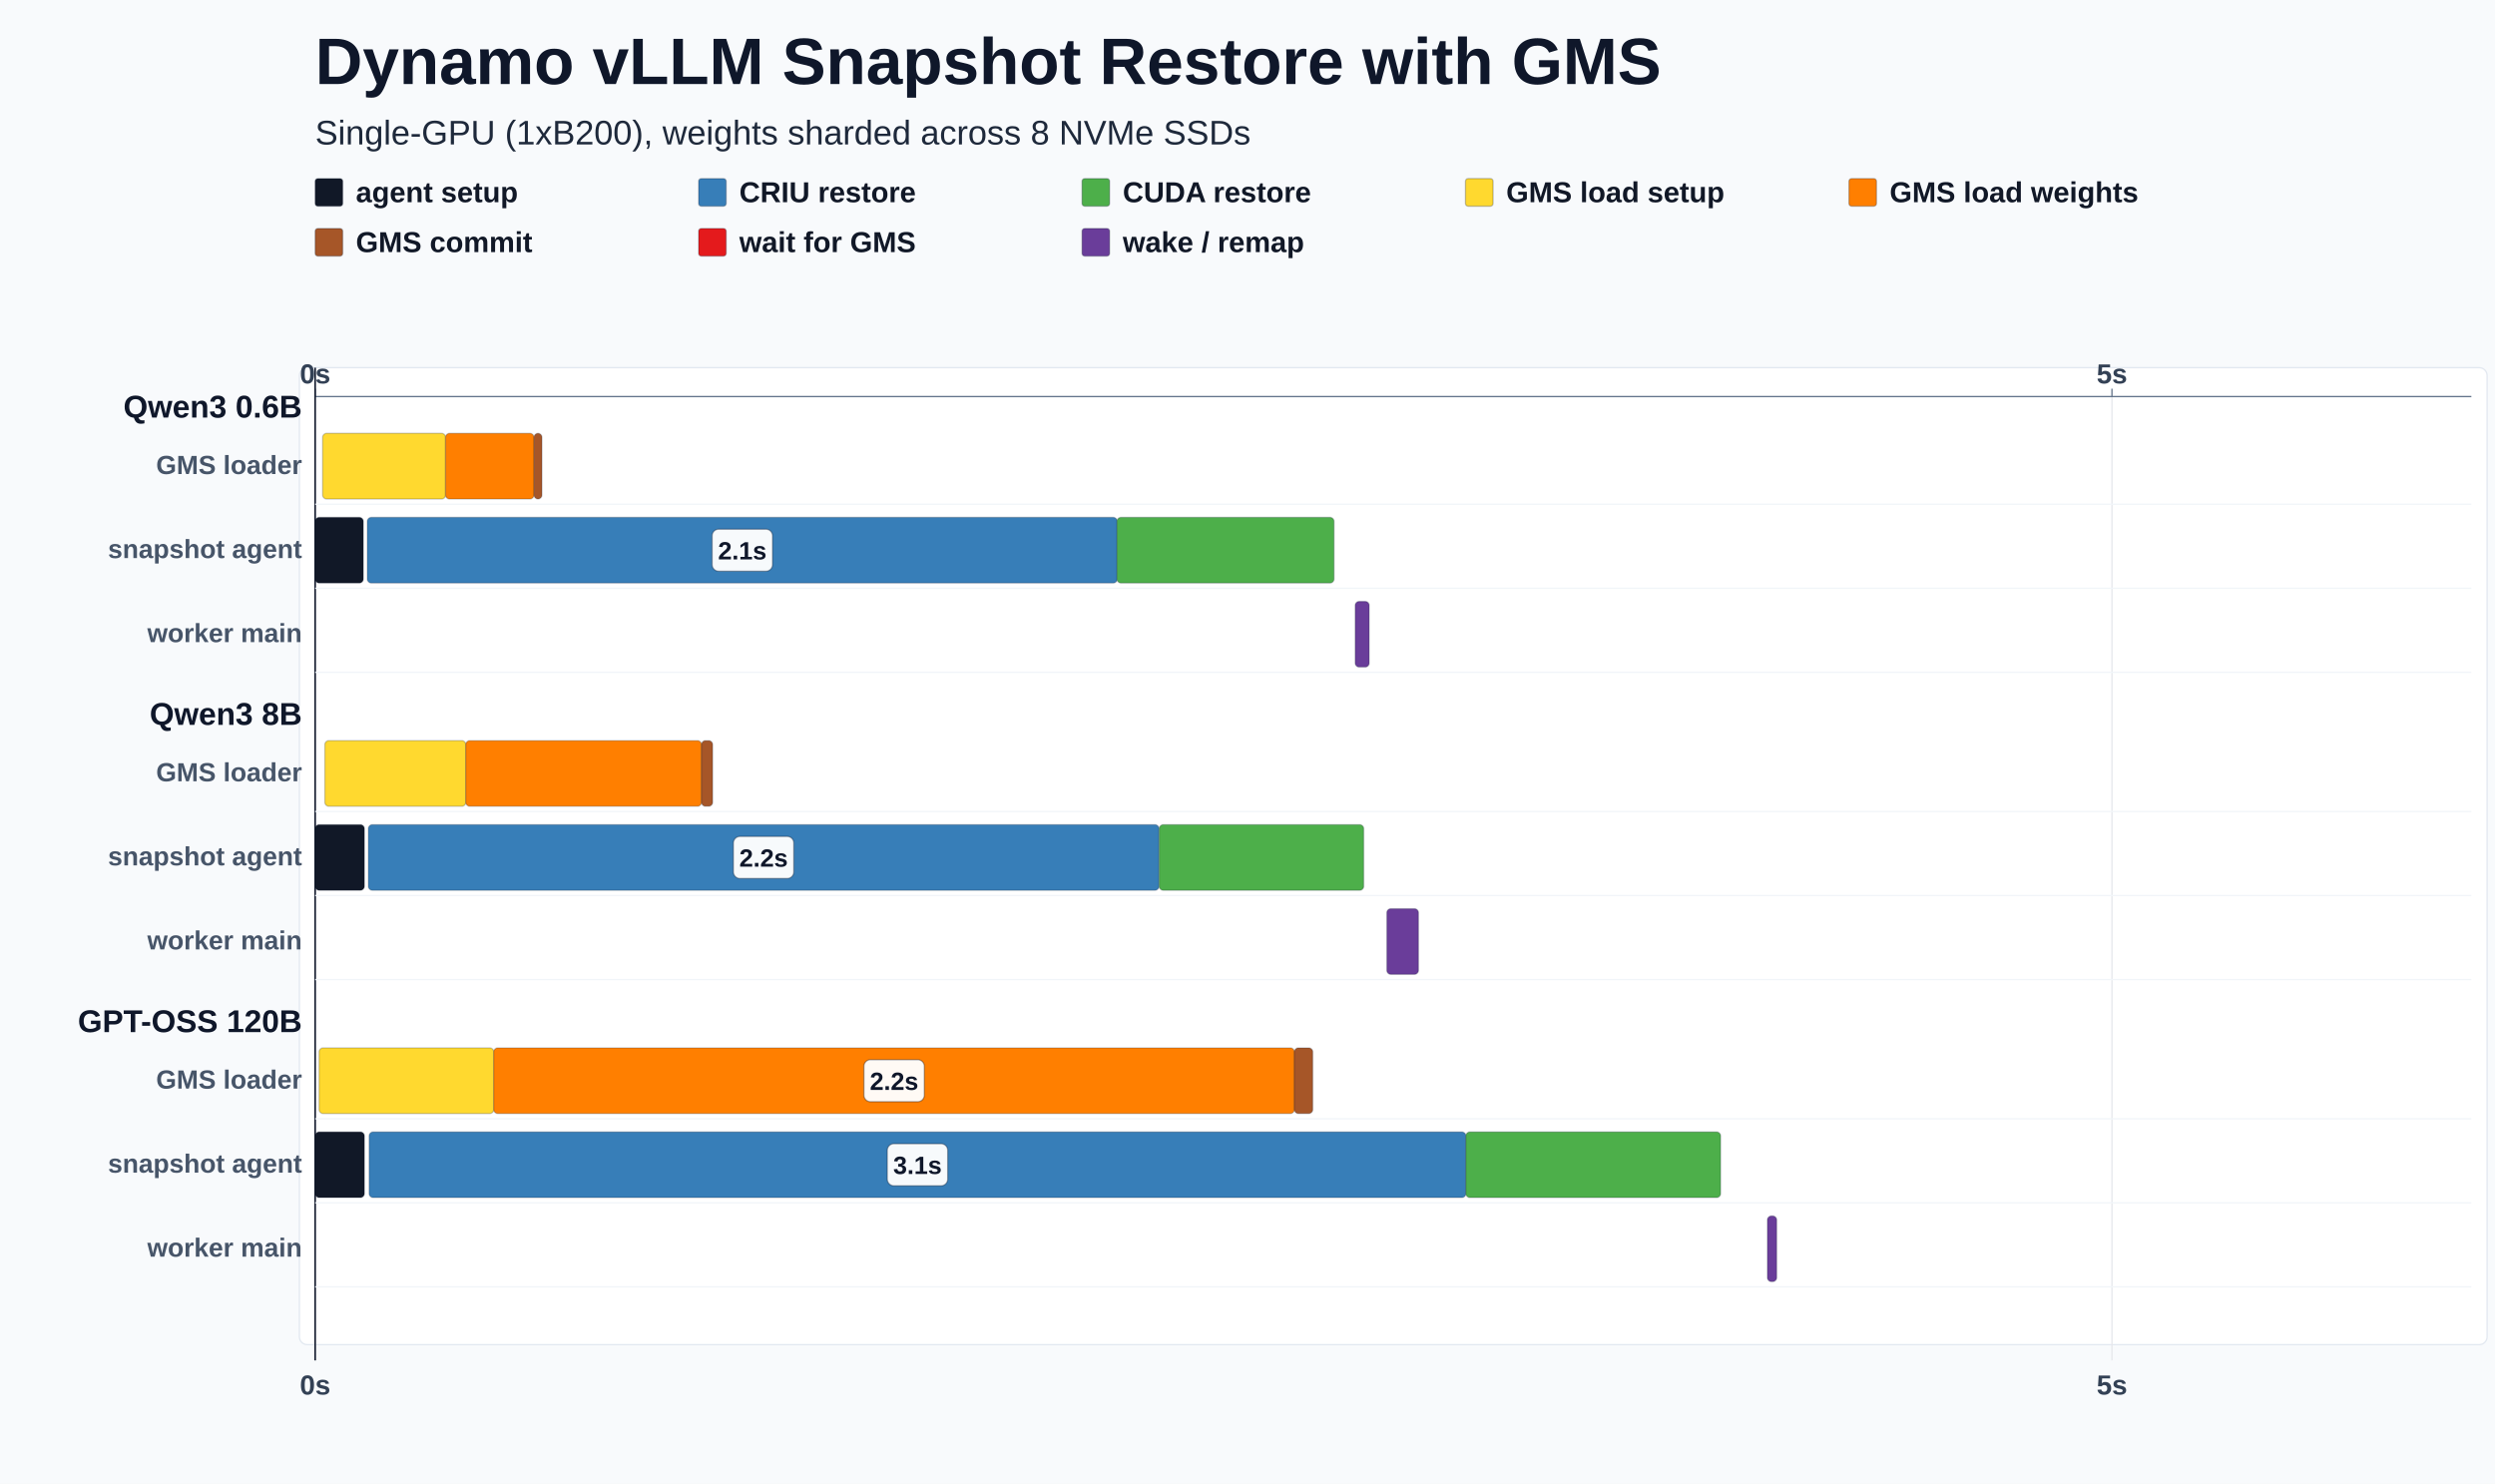
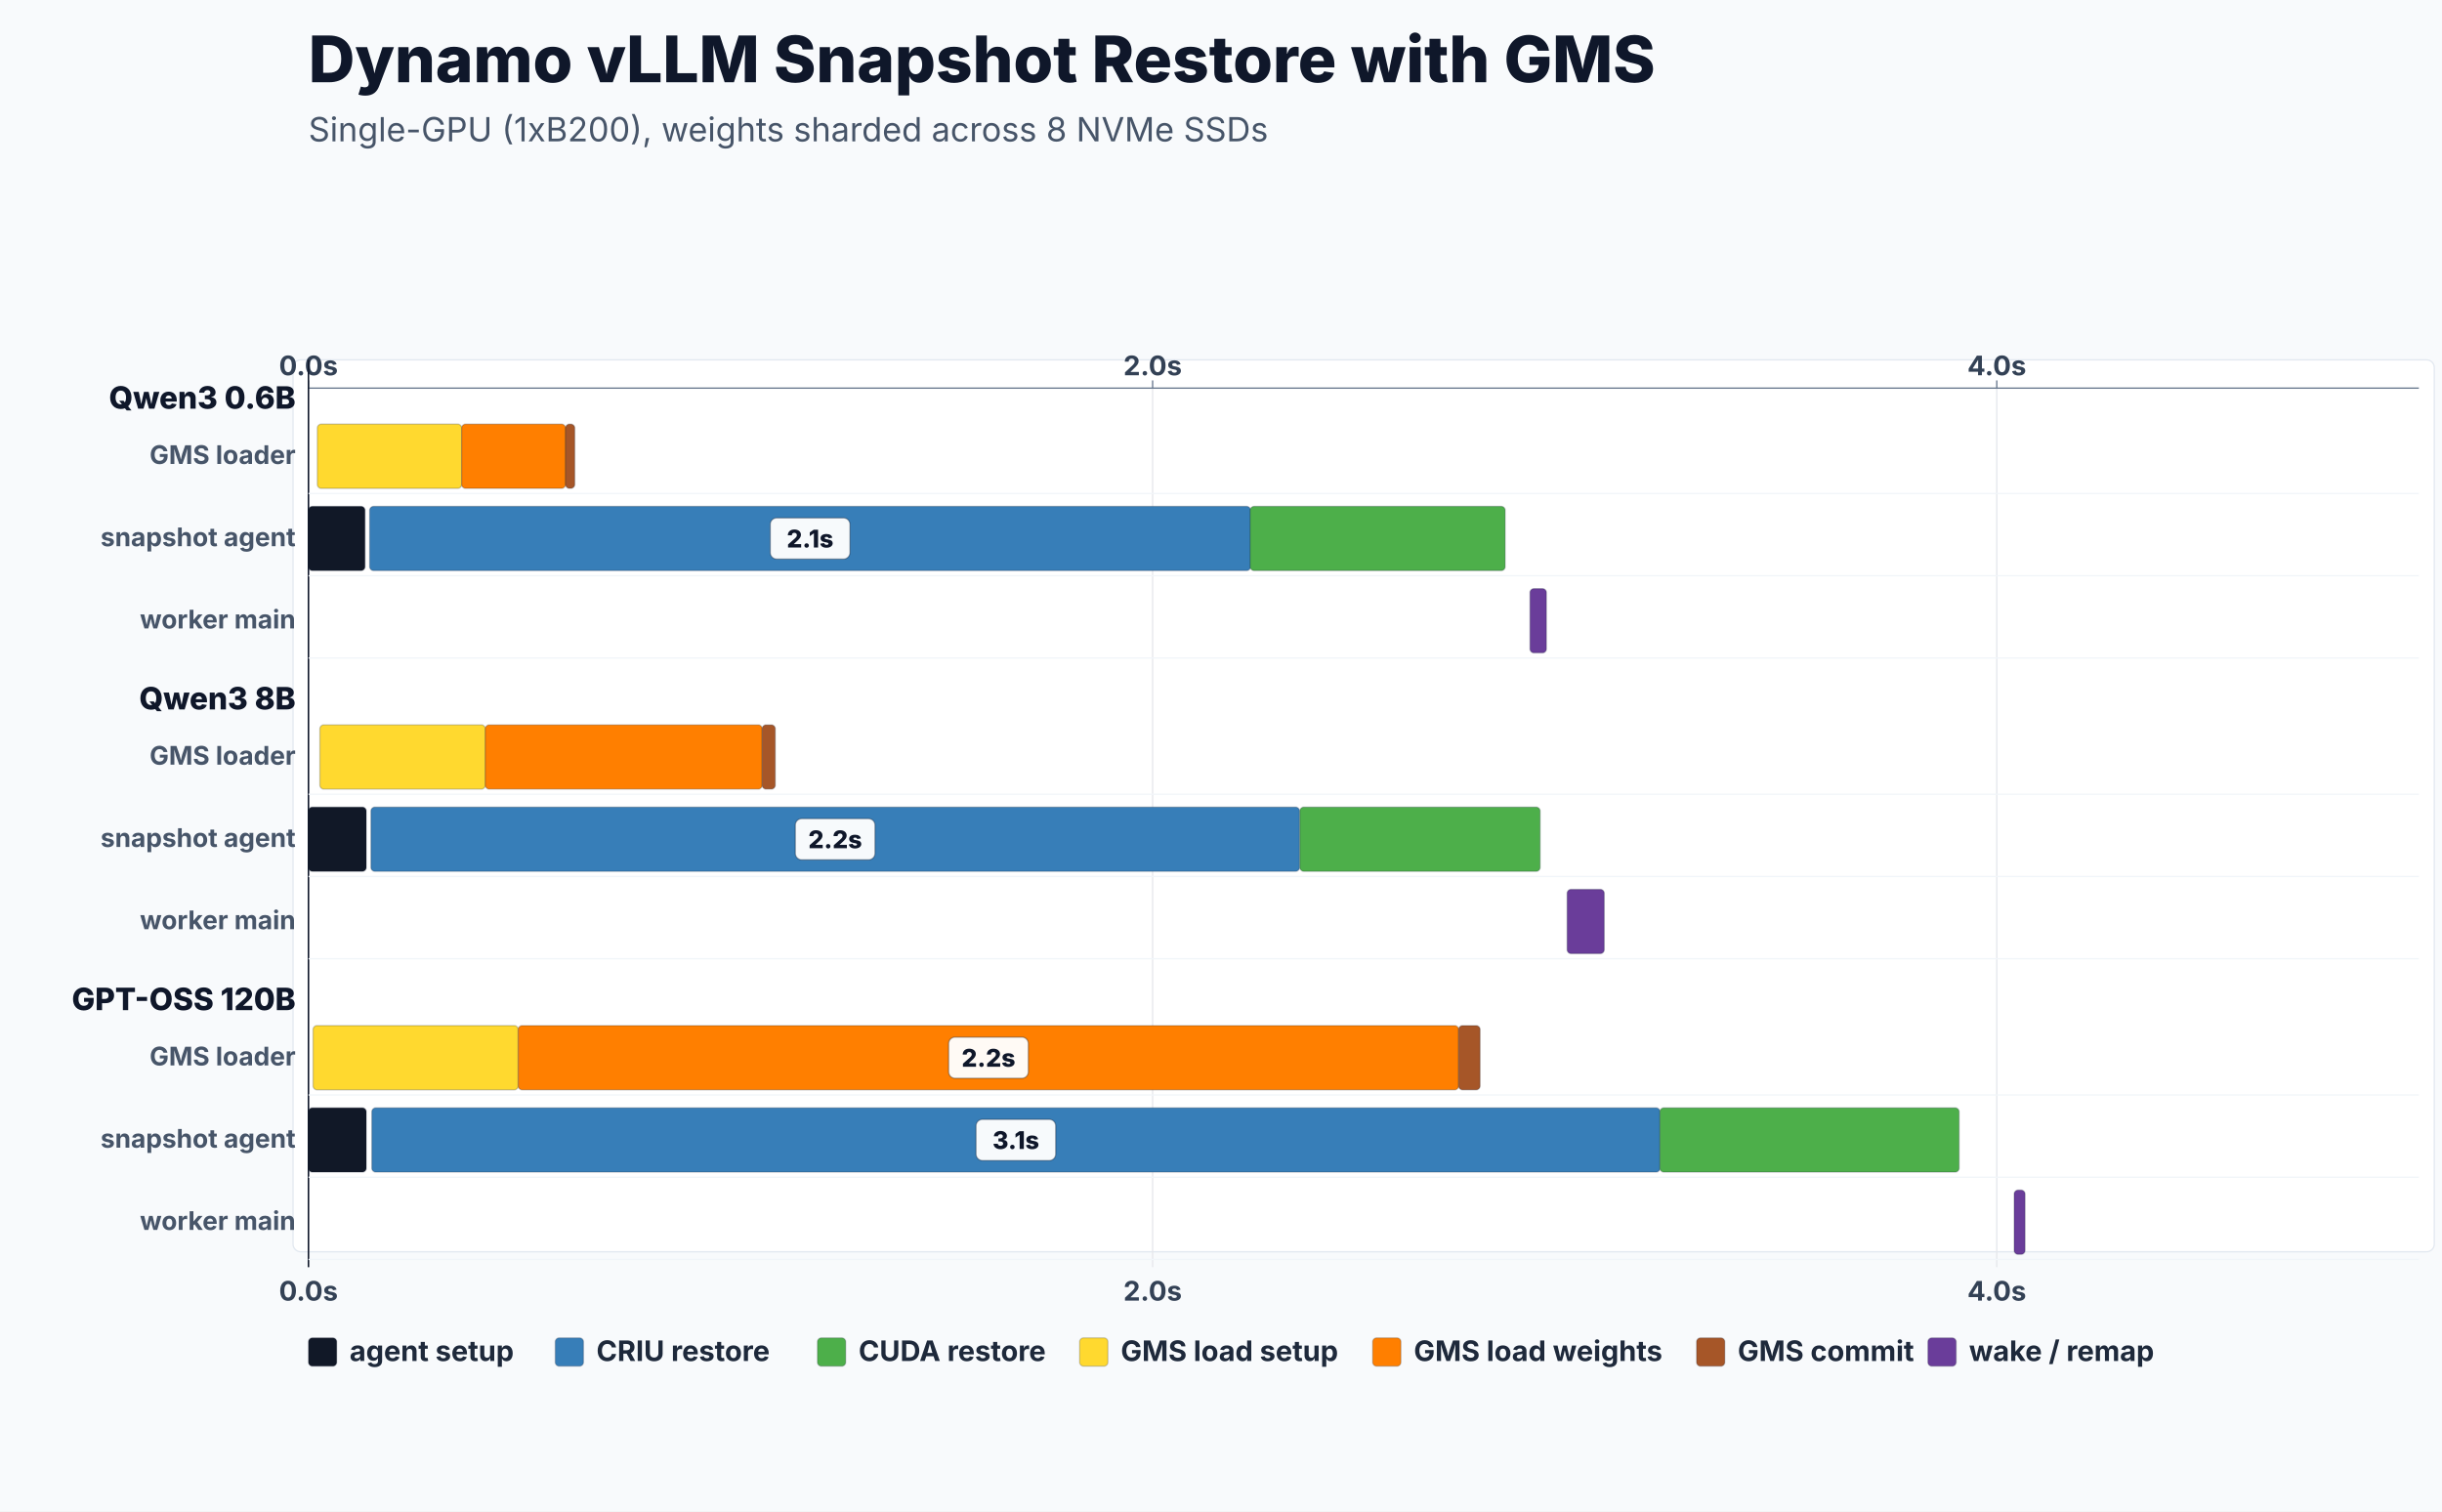
- <svg xmlns="http://www.w3.org/2000/svg" width="1900" height="1130" viewBox="0 0 1900 1130" style="background:#f8fafc;color-scheme:light">
+ <svg xmlns="http://www.w3.org/2000/svg" width="1900" height="1176" viewBox="0 0 1900 1176" style="background:#f8fafc;color-scheme:light">
  <style>
-       text { font-family: Arial, Helvetica, sans-serif; fill: #0f172a; }
-       .title { font-size: 50px; font-weight: 800; }
-       .subtitle { font-size: 26px; font-weight: 500; fill: #1e293b; }
-       .model-label { font-size: 24px; font-weight: 800; }
-       .lane-label { font-size: 20px; font-weight: 700; fill: #475569; }
-       .axis-label { font-size: 21px; font-weight: 700; fill: #334155; }
-       .legend-label { font-size: 22px; font-weight: 700; fill: #111827; }
-       .bar-label { font-size: 19px; font-weight: 800; fill: #0f172a; }
-     </style>
+   text { font-family: Inter, Arial, Helvetica, sans-serif; letter-spacing: 0; fill: #0F172A; }
+   .title { font-size: 50px; font-weight: 800; }
+   .subtitle { font-size: 26px; fill: #475569; }
+   .axis, .axis-label { font-size: 21px; font-weight: 700; fill: #334155; }
+   .model, .model-label { font-size: 24px; font-weight: 800; fill: #0F172A; }
+   .lane-label { font-size: 20px; font-weight: 700; fill: #475569; }
+   .legend, .legend-label { font-size: 22px; font-weight: 700; fill: #1E293B; }
+   .bar-label { font-size: 19px; font-weight: 800; fill: #0F172A; }
+ </style>
  <rect width="100%" height="100%" fill="#f8fafc" />
-   <rect x="228" y="280" width="1666" height="744" rx="6" fill="#ffffff" stroke="#e2e8f0" />
+   <rect x="228" y="280" width="1666" height="694" rx="6" fill="#ffffff" stroke="#e2e8f0" />
  <text class="title" x="240" y="64">Dynamo vLLM Snapshot Restore with GMS</text>
  <text class="subtitle" x="240" y="110">Single-GPU (1xB200), weights sharded across 8 NVMe SSDs</text>
-   <line x1="240.0" y1="302" x2="240.0" y2="1036" stroke="#e5e7eb" />
+   <line x1="240.0" y1="302" x2="240.0" y2="986" stroke="#e5e7eb" />
  <line x1="240.0" y1="296" x2="240.0" y2="302" stroke="#64748b" />
-   <text class="axis-label" x="240.0" y="292" text-anchor="middle">0s</text>
-   <text class="axis-label" x="240.0" y="1062" text-anchor="middle">0s</text>
-   <line x1="1608.3" y1="302" x2="1608.3" y2="1036" stroke="#e5e7eb" />
-   <line x1="1608.3" y1="296" x2="1608.3" y2="302" stroke="#64748b" />
-   <text class="axis-label" x="1608.3" y="292" text-anchor="middle">5s</text>
-   <text class="axis-label" x="1608.3" y="1062" text-anchor="middle">5s</text>
+   <text class="axis-label" x="240.0" y="292" text-anchor="middle">0.0s</text>
+   <text class="axis-label" x="240.0" y="1012" text-anchor="middle">0.0s</text>
+   <line x1="896.8" y1="302" x2="896.8" y2="986" stroke="#e5e7eb" />
+   <line x1="896.8" y1="296" x2="896.8" y2="302" stroke="#64748b" />
+   <text class="axis-label" x="896.8" y="292" text-anchor="middle">2.0s</text>
+   <text class="axis-label" x="896.8" y="1012" text-anchor="middle">2.0s</text>
+   <line x1="1553.6" y1="302" x2="1553.6" y2="986" stroke="#e5e7eb" />
+   <line x1="1553.6" y1="296" x2="1553.6" y2="302" stroke="#64748b" />
+   <text class="axis-label" x="1553.6" y="292" text-anchor="middle">4.0s</text>
+   <text class="axis-label" x="1553.6" y="1012" text-anchor="middle">4.0s</text>
  <line x1="240" y1="302" x2="1882" y2="302" stroke="#64748b" stroke-width="1" />
-   <line x1="240.0" y1="280" x2="240.0" y2="1036" stroke="#0f172a" stroke-width="1.2" />
-   <text class="model-label" x="230" y="318.0" text-anchor="end">Qwen3 0.6B</text>
+   <line x1="240" y1="280" x2="240" y2="986" stroke="#0f172a" stroke-width="1.2" />
+   <text class="model-label" x="230" y="318" text-anchor="end">Qwen3 0.6B</text>
  <text class="lane-label" x="230" y="361" text-anchor="end">GMS loader</text>
  <line x1="240" y1="384" x2="1882" y2="384" stroke="#f1f5f9" />
+   <rect x="246.9" y="330" width="112.3" height="50" rx="3" fill="#ffd92f" stroke="#0f172a" stroke-opacity="0.22" stroke-width="1">
+ </rect>
+   <rect x="359.2" y="330" width="80.8" height="50" rx="3" fill="#ff7f00" stroke="#0f172a" stroke-opacity="0.22" stroke-width="1">
+ </rect>
+   <rect x="440.0" y="330" width="7.2" height="50" rx="3" fill="#a65628" stroke="#0f172a" stroke-opacity="0.22" stroke-width="1">
+ </rect>
  <text class="lane-label" x="230" y="425" text-anchor="end">snapshot agent</text>
  <line x1="240" y1="448" x2="1882" y2="448" stroke="#f1f5f9" />
+   <rect x="240.0" y="394" width="44.0" height="50" rx="3" fill="#111827" stroke="#0f172a" stroke-opacity="0.22" stroke-width="1">
+ </rect>
+   <rect x="287.6" y="394" width="685.4" height="50" rx="3" fill="#377eb8" stroke="#0f172a" stroke-opacity="0.22" stroke-width="1">
+ </rect>
+   <rect x="599.3" y="403.0" width="62.0" height="32" rx="5" fill="#FFFFFF" fill-opacity="0.96" stroke="#0F172A" stroke-opacity="0.35" />
+   <text x="630.3" y="426.0" class="bar-label" text-anchor="middle">2.1s</text>
+   <rect x="972.7" y="394" width="198.4" height="50" rx="3" fill="#4daf4a" stroke="#0f172a" stroke-opacity="0.22" stroke-width="1">
+ </rect>
  <text class="lane-label" x="230" y="489" text-anchor="end">worker main</text>
  <line x1="240" y1="512" x2="1882" y2="512" stroke="#f1f5f9" />
-   <rect x="240.0" y="394" width="36.7" height="50" rx="3" fill="#111827" stroke="#0f172a" stroke-opacity="0.22" stroke-width="1">
+   <rect x="1190.4" y="458" width="12.8" height="50" rx="3" fill="#6a3d9a" stroke="#0f172a" stroke-opacity="0.22" stroke-width="1">
</rect>
-   <rect x="279.7" y="394" width="571.1" height="50" rx="3" fill="#377eb8" stroke="#0f172a" stroke-opacity="0.22" stroke-width="1">
- </rect>
-   <rect x="542.3" y="403.0" width="46.0" height="32" rx="5" fill="#ffffff" fill-opacity="0.96" stroke="#0f172a" stroke-opacity="0.35" />
-   <text class="bar-label" x="565.3" y="426.0" text-anchor="middle">2.1s</text>
-   <rect x="850.6" y="394" width="165.3" height="50" rx="3" fill="#4daf4a" stroke="#0f172a" stroke-opacity="0.22" stroke-width="1">
- </rect>
-   <rect x="245.7" y="330" width="93.6" height="50" rx="3" fill="#ffd92f" stroke="#0f172a" stroke-opacity="0.22" stroke-width="1">
- </rect>
-   <rect x="339.3" y="330" width="67.3" height="50" rx="3" fill="#ff7f00" stroke="#0f172a" stroke-opacity="0.22" stroke-width="1">
- </rect>
-   <rect x="406.7" y="330" width="6.0" height="50" rx="3" fill="#a65628" stroke="#0f172a" stroke-opacity="0.22" stroke-width="1">
- </rect>
-   <rect x="1032.0" y="458" width="10.7" height="50" rx="3" fill="#6a3d9a" stroke="#0f172a" stroke-opacity="0.22" stroke-width="1">
- </rect>
-   <text class="model-label" x="230" y="552.0" text-anchor="end">Qwen3 8B</text>
+   <text class="model-label" x="230" y="552" text-anchor="end">Qwen3 8B</text>
  <text class="lane-label" x="230" y="595" text-anchor="end">GMS loader</text>
  <line x1="240" y1="618" x2="1882" y2="618" stroke="#f1f5f9" />
+   <rect x="248.9" y="564" width="128.7" height="50" rx="3" fill="#ffd92f" stroke="#0f172a" stroke-opacity="0.22" stroke-width="1">
+ </rect>
+   <rect x="377.6" y="564" width="215.4" height="50" rx="3" fill="#ff7f00" stroke="#0f172a" stroke-opacity="0.22" stroke-width="1">
+ </rect>
+   <rect x="593.0" y="564" width="10.2" height="50" rx="3" fill="#a65628" stroke="#0f172a" stroke-opacity="0.22" stroke-width="1">
+ </rect>
  <text class="lane-label" x="230" y="659" text-anchor="end">snapshot agent</text>
  <line x1="240" y1="682" x2="1882" y2="682" stroke="#f1f5f9" />
+   <rect x="240.0" y="628" width="45.0" height="50" rx="3" fill="#111827" stroke="#0f172a" stroke-opacity="0.22" stroke-width="1">
+ </rect>
+   <rect x="288.6" y="628" width="722.5" height="50" rx="3" fill="#377eb8" stroke="#0f172a" stroke-opacity="0.22" stroke-width="1">
+ </rect>
+   <rect x="618.8" y="637.0" width="62.0" height="32" rx="5" fill="#FFFFFF" fill-opacity="0.96" stroke="#0F172A" stroke-opacity="0.35" />
+   <text x="649.8" y="660.0" class="bar-label" text-anchor="middle">2.2s</text>
+   <rect x="1011.4" y="628" width="186.9" height="50" rx="3" fill="#4daf4a" stroke="#0f172a" stroke-opacity="0.22" stroke-width="1">
+ </rect>
  <text class="lane-label" x="230" y="723" text-anchor="end">worker main</text>
  <line x1="240" y1="746" x2="1882" y2="746" stroke="#f1f5f9" />
-   <rect x="240.0" y="628" width="37.5" height="50" rx="3" fill="#111827" stroke="#0f172a" stroke-opacity="0.22" stroke-width="1">
+   <rect x="1219.3" y="692" width="28.9" height="50" rx="3" fill="#6a3d9a" stroke="#0f172a" stroke-opacity="0.22" stroke-width="1">
</rect>
-   <rect x="280.5" y="628" width="602.1" height="50" rx="3" fill="#377eb8" stroke="#0f172a" stroke-opacity="0.22" stroke-width="1">
- </rect>
-   <rect x="558.5" y="637.0" width="46.0" height="32" rx="5" fill="#ffffff" fill-opacity="0.96" stroke="#0f172a" stroke-opacity="0.35" />
-   <text class="bar-label" x="581.5" y="660.0" text-anchor="middle">2.2s</text>
-   <rect x="882.8" y="628" width="155.7" height="50" rx="3" fill="#4daf4a" stroke="#0f172a" stroke-opacity="0.22" stroke-width="1">
- </rect>
-   <rect x="247.4" y="564" width="107.3" height="50" rx="3" fill="#ffd92f" stroke="#0f172a" stroke-opacity="0.22" stroke-width="1">
- </rect>
-   <rect x="354.7" y="564" width="179.5" height="50" rx="3" fill="#ff7f00" stroke="#0f172a" stroke-opacity="0.22" stroke-width="1">
- </rect>
-   <rect x="534.2" y="564" width="8.5" height="50" rx="3" fill="#a65628" stroke="#0f172a" stroke-opacity="0.22" stroke-width="1">
- </rect>
-   <rect x="1056.1" y="692" width="24.1" height="50" rx="3" fill="#6a3d9a" stroke="#0f172a" stroke-opacity="0.22" stroke-width="1">
- </rect>
-   <text class="model-label" x="230" y="786.0" text-anchor="end">GPT-OSS 120B</text>
+   <text class="model-label" x="230" y="786" text-anchor="end">GPT-OSS 120B</text>
  <text class="lane-label" x="230" y="829" text-anchor="end">GMS loader</text>
  <line x1="240" y1="852" x2="1882" y2="852" stroke="#f1f5f9" />
+   <rect x="243.6" y="798" width="159.6" height="50" rx="3" fill="#ffd92f" stroke="#0f172a" stroke-opacity="0.22" stroke-width="1">
+ </rect>
+   <rect x="403.2" y="798" width="731.7" height="50" rx="3" fill="#ff7f00" stroke="#0f172a" stroke-opacity="0.22" stroke-width="1">
+ </rect>
+   <rect x="738.1" y="807.0" width="62.0" height="32" rx="5" fill="#FFFFFF" fill-opacity="0.96" stroke="#0F172A" stroke-opacity="0.35" />
+   <text x="769.1" y="830.0" class="bar-label" text-anchor="middle">2.2s</text>
+   <rect x="1134.9" y="798" width="16.7" height="50" rx="3" fill="#a65628" stroke="#0f172a" stroke-opacity="0.22" stroke-width="1">
+ </rect>
  <text class="lane-label" x="230" y="893" text-anchor="end">snapshot agent</text>
  <line x1="240" y1="916" x2="1882" y2="916" stroke="#f1f5f9" />
+   <rect x="240.0" y="862" width="45.0" height="50" rx="3" fill="#111827" stroke="#0f172a" stroke-opacity="0.22" stroke-width="1">
+ </rect>
+   <rect x="289.3" y="862" width="1002.3" height="50" rx="3" fill="#377eb8" stroke="#0f172a" stroke-opacity="0.22" stroke-width="1">
+ </rect>
+   <rect x="759.4" y="871.0" width="62.0" height="32" rx="5" fill="#FFFFFF" fill-opacity="0.96" stroke="#0F172A" stroke-opacity="0.35" />
+   <text x="790.4" y="894.0" class="bar-label" text-anchor="middle">3.1s</text>
+   <rect x="1291.5" y="862" width="232.8" height="50" rx="3" fill="#4daf4a" stroke="#0f172a" stroke-opacity="0.22" stroke-width="1">
+ </rect>
  <text class="lane-label" x="230" y="957" text-anchor="end">worker main</text>
  <line x1="240" y1="980" x2="1882" y2="980" stroke="#f1f5f9" />
-   <rect x="240.0" y="862" width="37.5" height="50" rx="3" fill="#111827" stroke="#0f172a" stroke-opacity="0.22" stroke-width="1">
+   <rect x="1567.1" y="926" width="8.5" height="50" rx="3" fill="#6a3d9a" stroke="#0f172a" stroke-opacity="0.22" stroke-width="1">
</rect>
-   <rect x="281.1" y="862" width="835.2" height="50" rx="3" fill="#377eb8" stroke="#0f172a" stroke-opacity="0.22" stroke-width="1">
- </rect>
-   <rect x="675.7" y="871.0" width="46.0" height="32" rx="5" fill="#ffffff" fill-opacity="0.96" stroke="#0f172a" stroke-opacity="0.35" />
-   <text class="bar-label" x="698.7" y="894.0" text-anchor="middle">3.1s</text>
-   <rect x="1116.3" y="862" width="194.0" height="50" rx="3" fill="#4daf4a" stroke="#0f172a" stroke-opacity="0.22" stroke-width="1">
- </rect>
-   <rect x="243.0" y="798" width="133.0" height="50" rx="3" fill="#ffd92f" stroke="#0f172a" stroke-opacity="0.22" stroke-width="1">
- </rect>
-   <rect x="376.0" y="798" width="609.7" height="50" rx="3" fill="#ff7f00" stroke="#0f172a" stroke-opacity="0.22" stroke-width="1">
- </rect>
-   <rect x="657.9" y="807.0" width="46.0" height="32" rx="5" fill="#ffffff" fill-opacity="0.96" stroke="#0f172a" stroke-opacity="0.35" />
-   <text class="bar-label" x="680.9" y="830.0" text-anchor="middle">2.2s</text>
-   <rect x="985.7" y="798" width="14.0" height="50" rx="3" fill="#a65628" stroke="#0f172a" stroke-opacity="0.22" stroke-width="1">
- </rect>
-   <rect x="1345.9" y="926" width="7.1" height="50" rx="3" fill="#6a3d9a" stroke="#0f172a" stroke-opacity="0.22" stroke-width="1">
- </rect>
-   <rect x="240" y="136" width="21" height="21" rx="2" fill="#111827" stroke="#0f172a" stroke-opacity="0.25" />
-   <text class="legend-label" x="271" y="154">agent setup</text>
-   <rect x="532" y="136" width="21" height="21" rx="2" fill="#377eb8" stroke="#0f172a" stroke-opacity="0.25" />
-   <text class="legend-label" x="563" y="154">CRIU restore</text>
-   <rect x="824" y="136" width="21" height="21" rx="2" fill="#4daf4a" stroke="#0f172a" stroke-opacity="0.25" />
-   <text class="legend-label" x="855" y="154">CUDA restore</text>
-   <rect x="1116" y="136" width="21" height="21" rx="2" fill="#ffd92f" stroke="#0f172a" stroke-opacity="0.25" />
-   <text class="legend-label" x="1147" y="154">GMS load setup</text>
-   <rect x="1408" y="136" width="21" height="21" rx="2" fill="#ff7f00" stroke="#0f172a" stroke-opacity="0.25" />
-   <text class="legend-label" x="1439" y="154">GMS load weights</text>
-   <rect x="240" y="174" width="21" height="21" rx="2" fill="#a65628" stroke="#0f172a" stroke-opacity="0.25" />
-   <text class="legend-label" x="271" y="192">GMS commit</text>
-   <rect x="532" y="174" width="21" height="21" rx="2" fill="#e41a1c" stroke="#0f172a" stroke-opacity="0.25" />
-   <text class="legend-label" x="563" y="192">wait for GMS</text>
-   <rect x="824" y="174" width="21" height="21" rx="2" fill="#6a3d9a" stroke="#0f172a" stroke-opacity="0.25" />
-   <text class="legend-label" x="855" y="192">wake / remap</text>
+   <rect x="240" y="1041" width="22" height="22" rx="3" fill="#111827" stroke="#0f172a" stroke-opacity="0.20" />
+   <text class="legend-label" x="272" y="1059">agent setup</text>
+   <rect x="432" y="1041" width="22" height="22" rx="3" fill="#377eb8" stroke="#0f172a" stroke-opacity="0.20" />
+   <text class="legend-label" x="464" y="1059">CRIU restore</text>
+   <rect x="636" y="1041" width="22" height="22" rx="3" fill="#4daf4a" stroke="#0f172a" stroke-opacity="0.20" />
+   <text class="legend-label" x="668" y="1059">CUDA restore</text>
+   <rect x="840" y="1041" width="22" height="22" rx="3" fill="#ffd92f" stroke="#0f172a" stroke-opacity="0.20" />
+   <text class="legend-label" x="872" y="1059">GMS load setup</text>
+   <rect x="1068" y="1041" width="22" height="22" rx="3" fill="#ff7f00" stroke="#0f172a" stroke-opacity="0.20" />
+   <text class="legend-label" x="1100" y="1059">GMS load weights</text>
+   <rect x="1320" y="1041" width="22" height="22" rx="3" fill="#a65628" stroke="#0f172a" stroke-opacity="0.20" />
+   <text class="legend-label" x="1352" y="1059">GMS commit</text>
+   <rect x="1500" y="1041" width="22" height="22" rx="3" fill="#6a3d9a" stroke="#0f172a" stroke-opacity="0.20" />
+   <text class="legend-label" x="1532" y="1059">wake / remap</text>
</svg>
